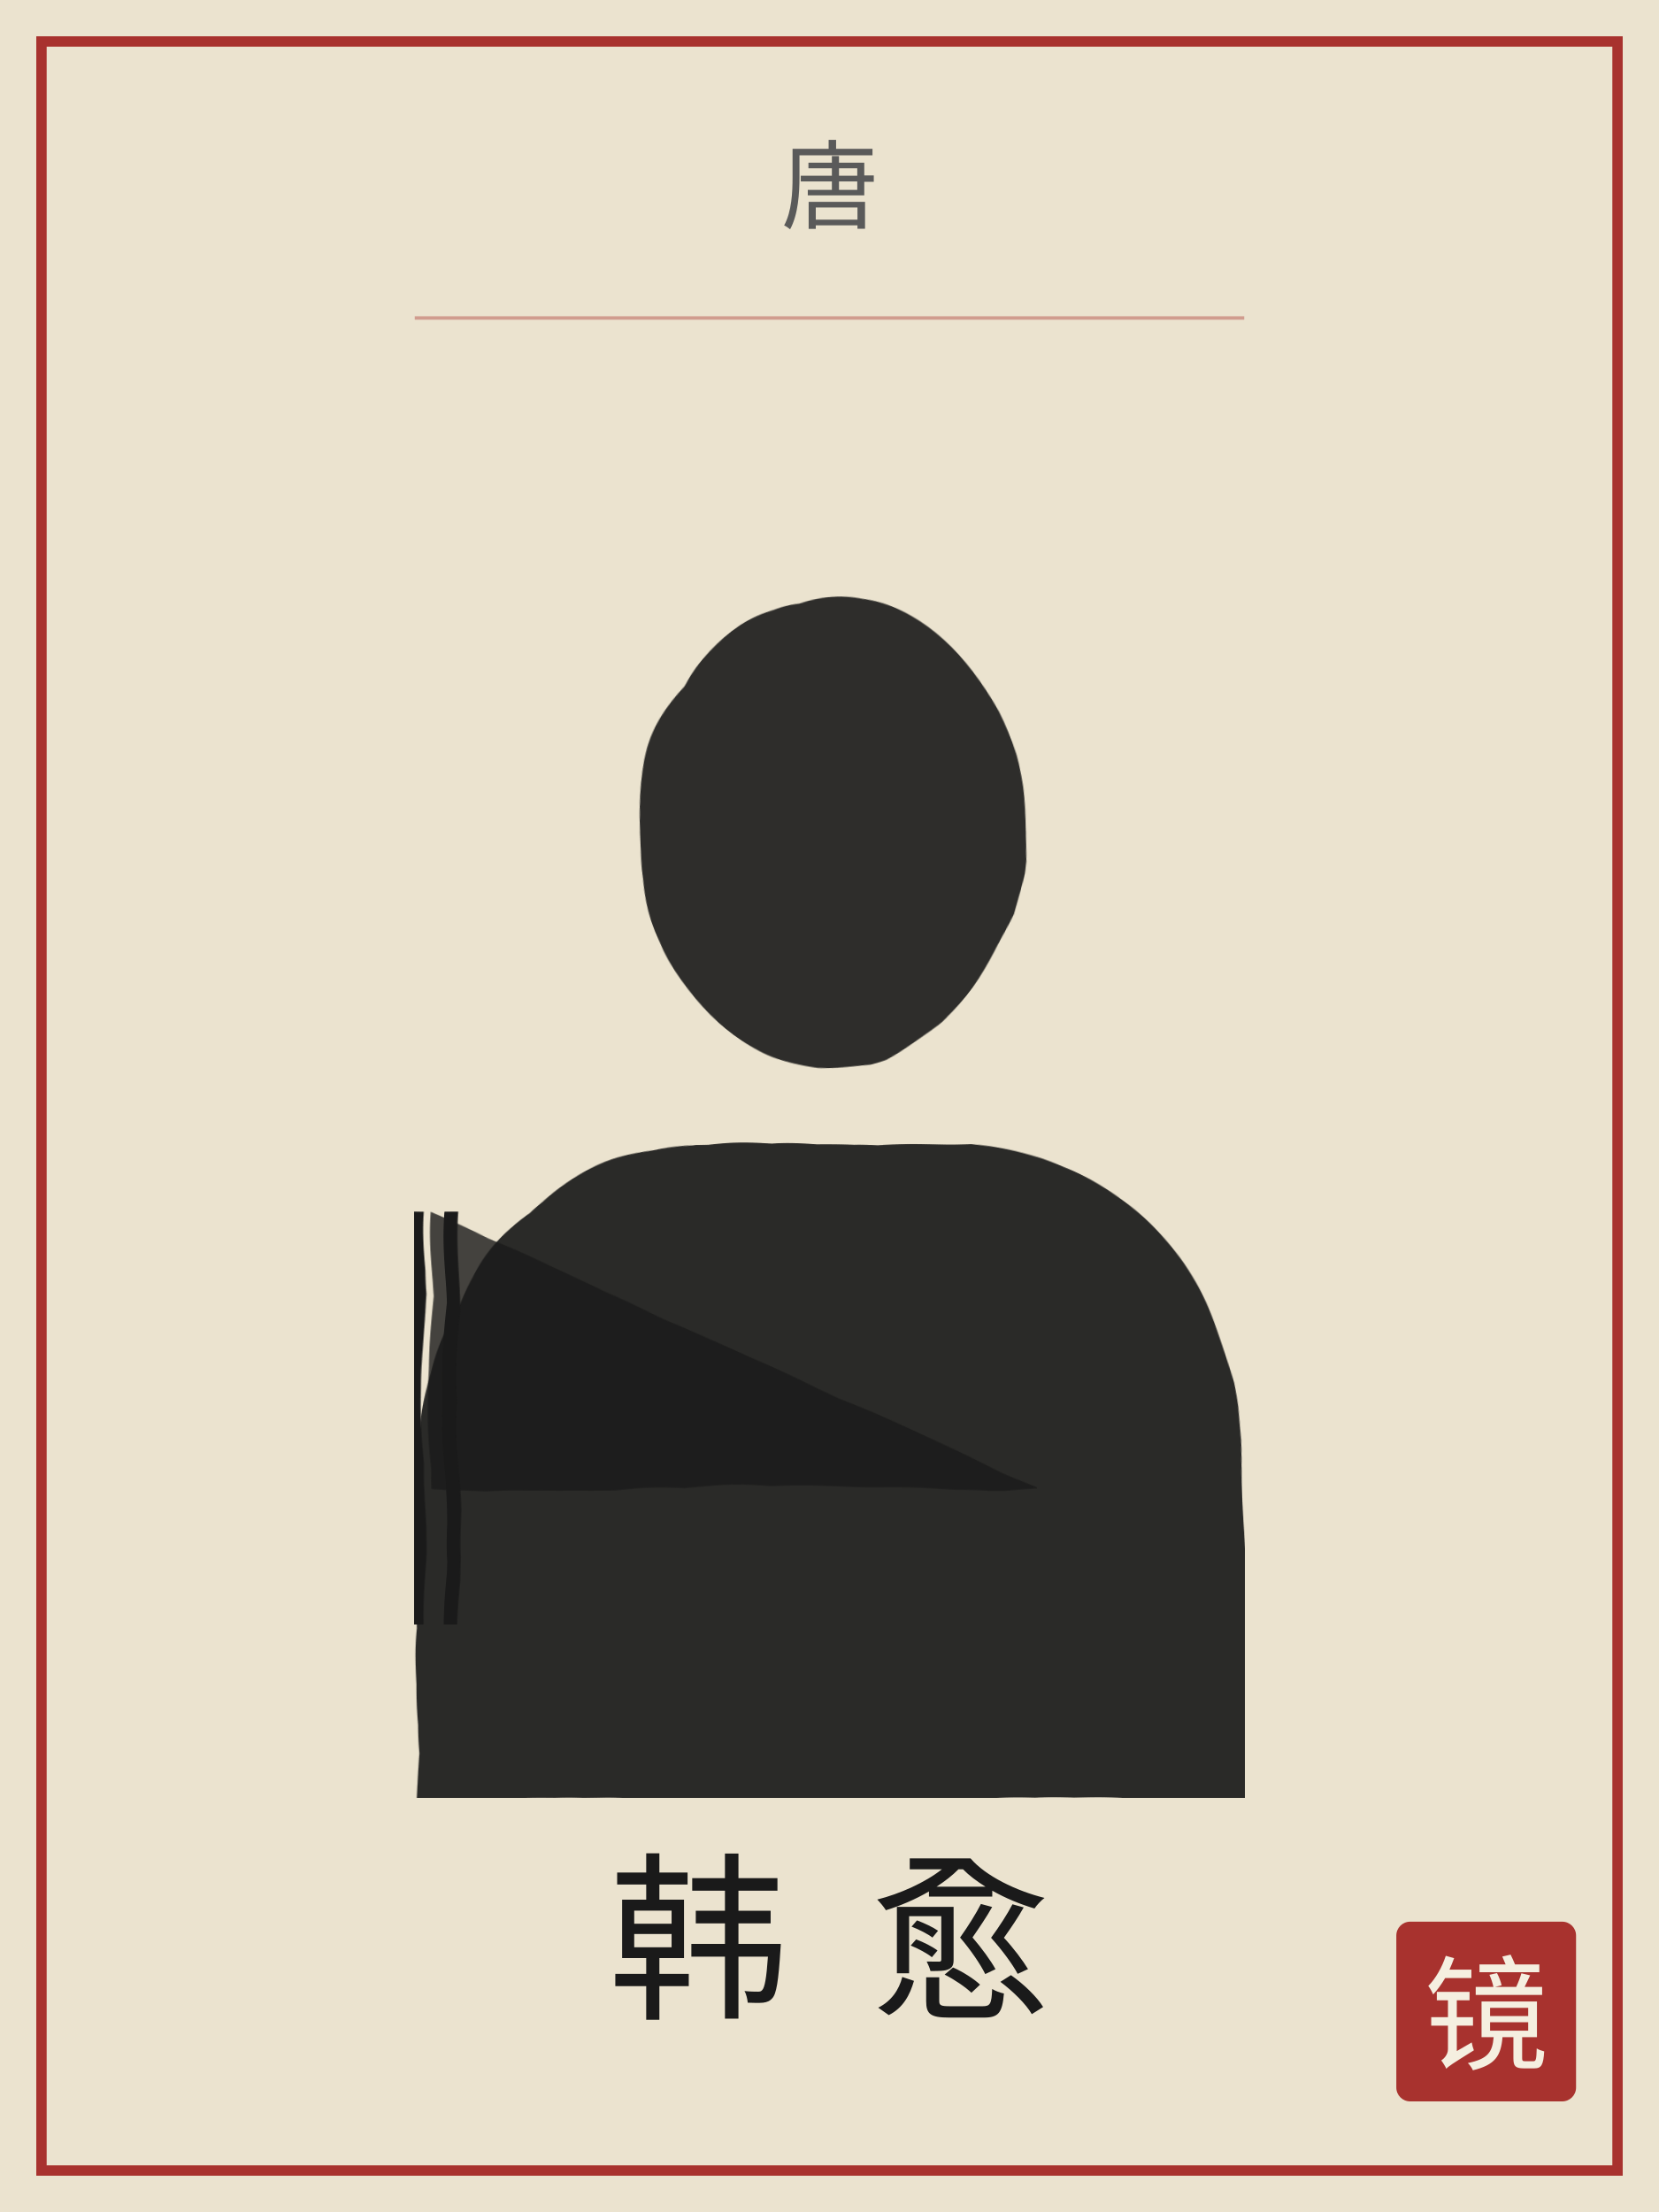
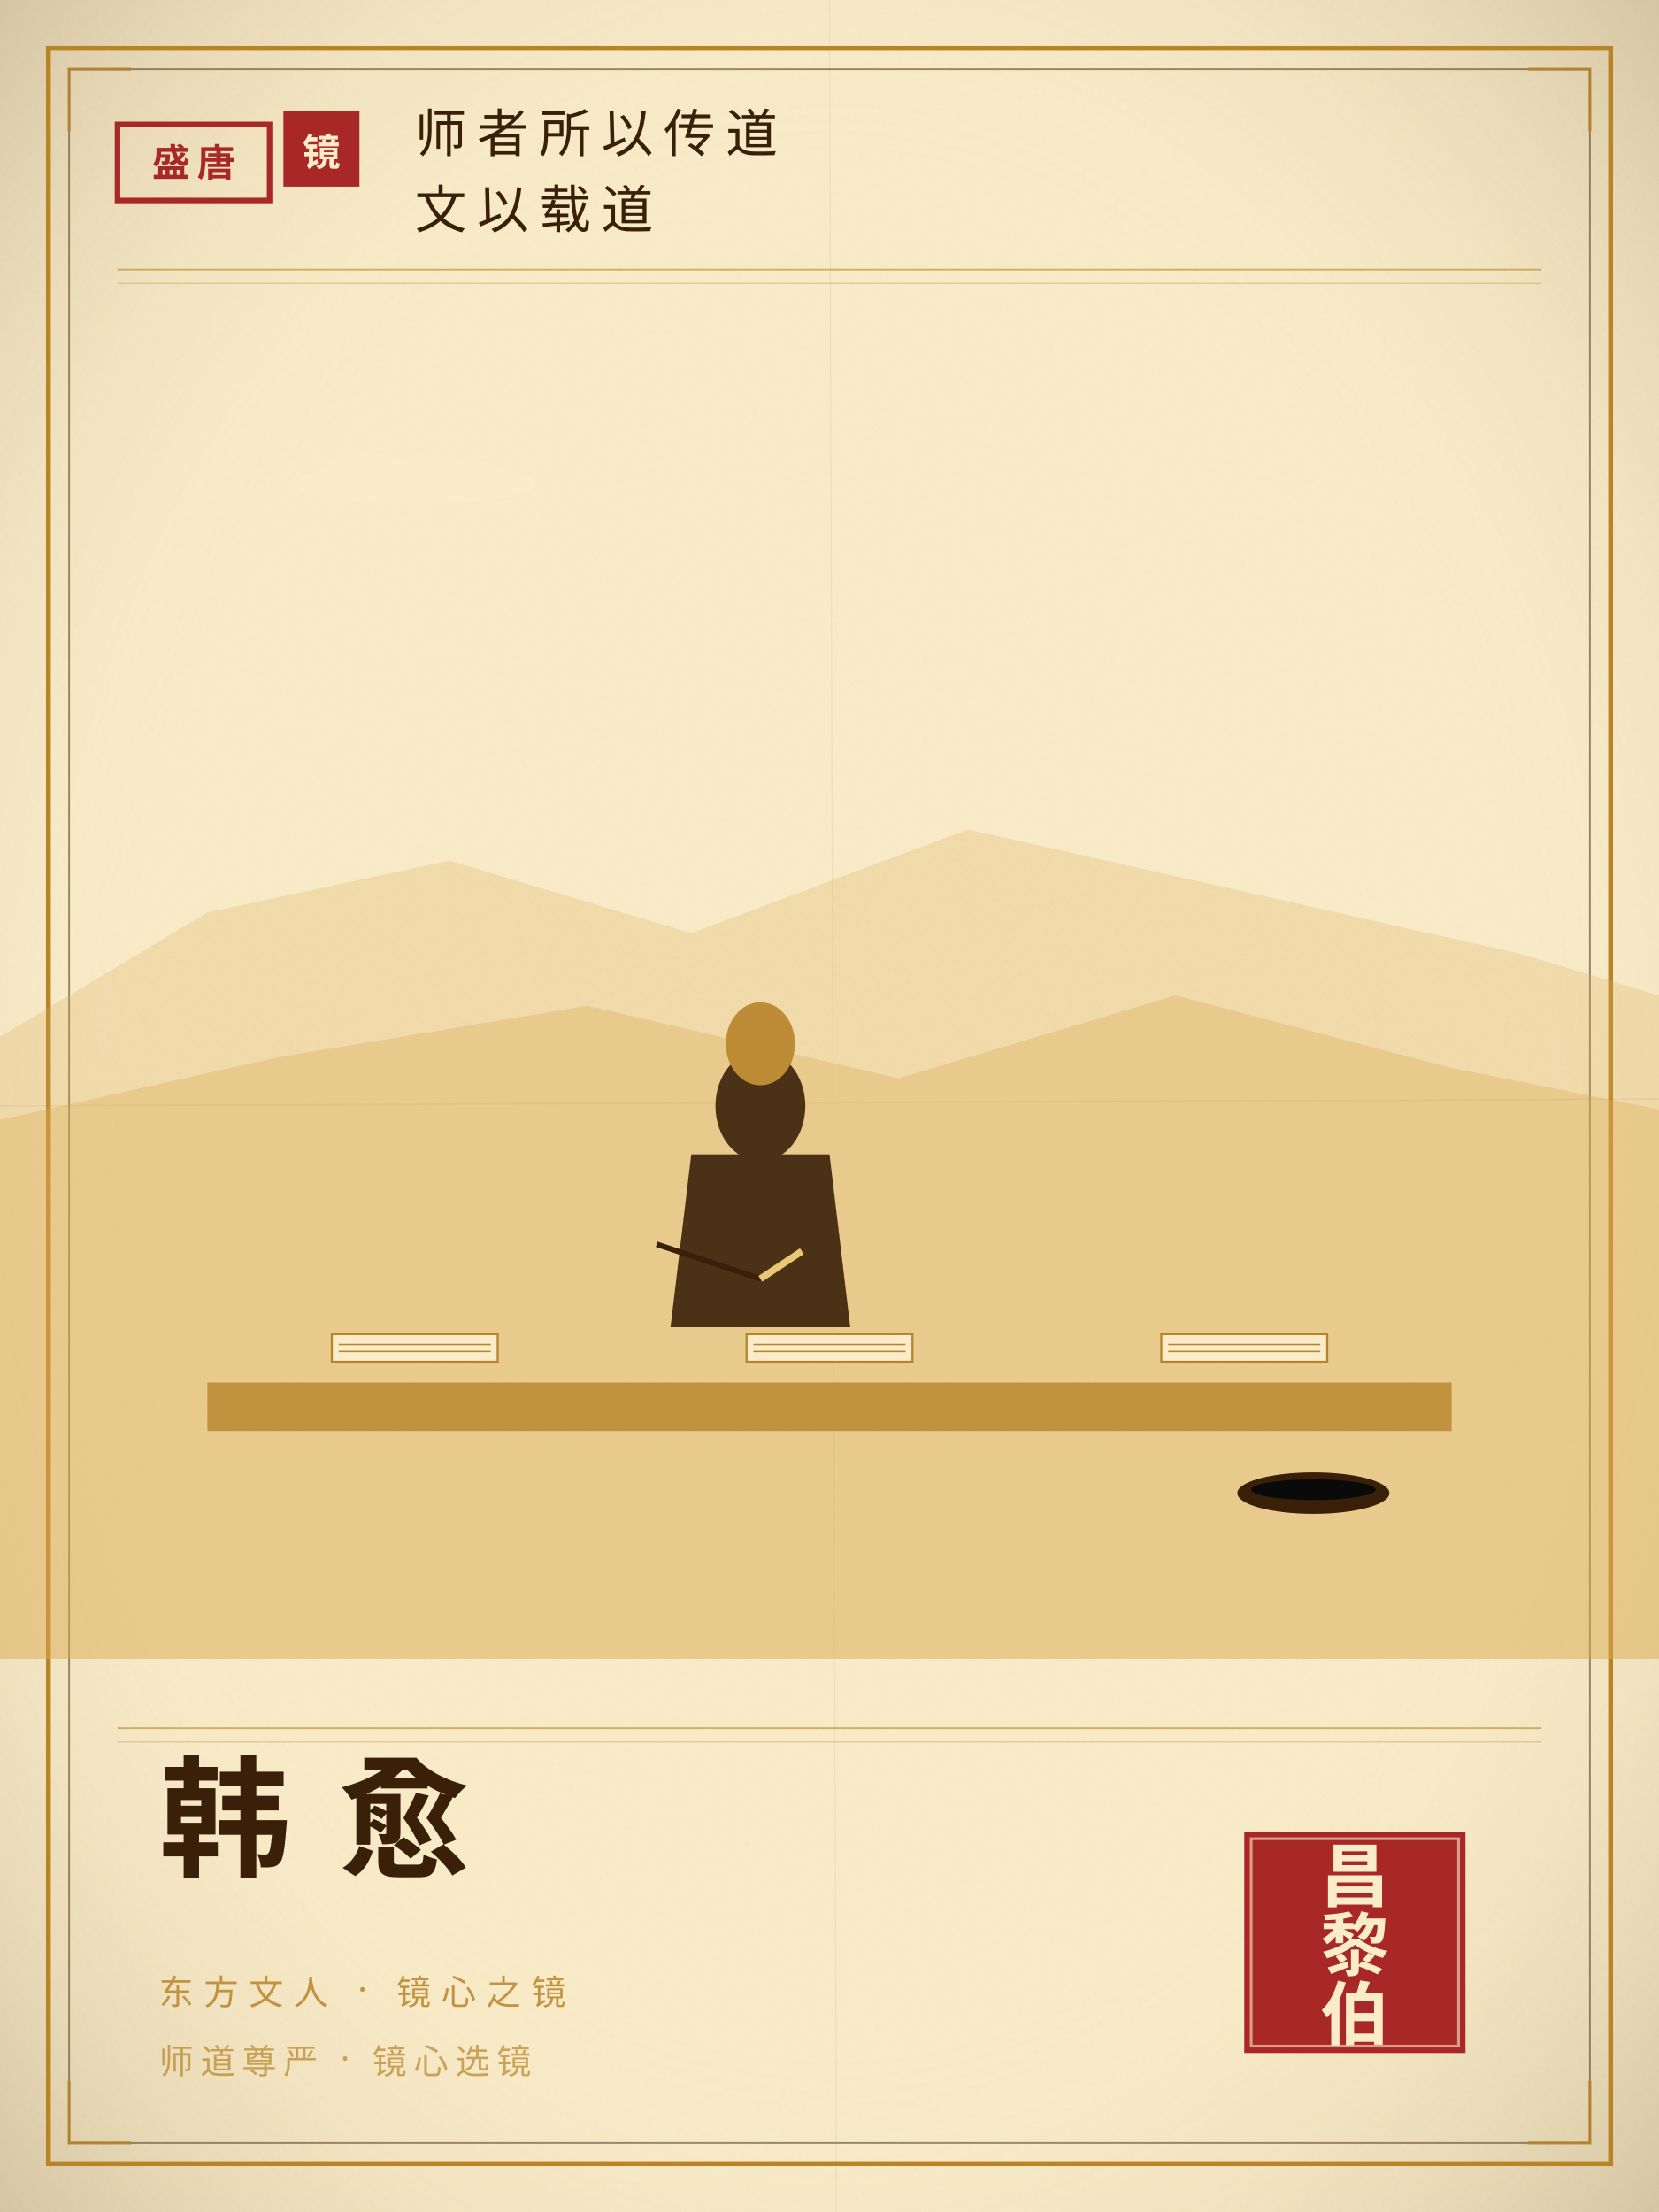
- <svg xmlns="http://www.w3.org/2000/svg" viewBox="0 0 240 320" width="240" height="320" role="img" aria-label="韩愈（唐）">
+ <svg xmlns="http://www.w3.org/2000/svg" viewBox="0 0 480 640" width="480" height="640" preserveAspectRatio="xMidYMid meet">
  <defs>
-     <filter id="rough" x="0" y="0" width="100%" height="100%">
-       <feTurbulence baseFrequency="0.04" numOctaves="2" seed="2" />
-       <feDisplacementMap in="SourceGraphic" scale="1.5" />
+     <filter id="ink-60" x="-10%" y="-10%" width="120%" height="120%">
+       <feTurbulence type="fractalNoise" baseFrequency="0.022" numOctaves="2" seed="60" result="noise" />
+       <feDisplacementMap in="SourceGraphic" in2="noise" scale="2.4" />
+     </filter>
+     <filter id="ink-strong-60" x="-10%" y="-10%" width="120%" height="120%">
+       <feTurbulence type="fractalNoise" baseFrequency="0.045" numOctaves="3" seed="67" result="noise" />
+       <feDisplacementMap in="SourceGraphic" in2="noise" scale="3.6" />
+     </filter>
+     <filter id="wash-60" x="-20%" y="-20%" width="140%" height="140%">
+       <feTurbulence type="fractalNoise" baseFrequency="0.018" numOctaves="2" seed="63" result="t" />
+       <feDisplacementMap in="SourceGraphic" in2="t" scale="6" />
+       <feGaussianBlur stdDeviation="0.6" />
+     </filter>
+     <filter id="haze-60">
+       <feGaussianBlur stdDeviation="2.4" />
+     </filter>
+     <filter id="paper-60" x="0%" y="0%" width="100%" height="100%">
+       <feTurbulence type="fractalNoise" baseFrequency="0.85" numOctaves="2" seed="71" result="grain" />
+       <feColorMatrix in="grain" type="matrix" values="0 0 0 0 0.45                 0 0 0 0 0.35                 0 0 0 0 0.20                 0 0 0 0.10 0" />
    </filter>
  </defs>
-   <style>
-     .ink { color: #1a1a1a; }
-     .cinnabar { color: #a8322e; }
-     .rice { color: #f5efe0; }
-     .faint { color: #5a5a5a; }
-     .face-bg { fill: #ebe3cf; }
-     .frame { fill: none; stroke: #a8322e; stroke-width: 1.5; }
-     text {
-       font-family: '霞鹜文楷','LXGW WenKai','STKaiti','KaiTi',serif;
-     }
-   </style>
-   <rect width="240" height="320" fill="#ebe3cf" />
-   <rect x="6" y="6" width="228" height="308" class="frame" />
-   <text x="120" y="32" text-anchor="middle" font-size="14" letter-spacing="6" class="ink" fill="#5a5a5a">唐</text>
-   <line x1="60" y1="46" x2="180" y2="46" stroke="#a8322e" stroke-width="0.5" opacity="0.4" />
-   <g class="ink" filter="url(#rough)">
-     <ellipse cx="120" cy="120" rx="28" ry="34" fill="#1a1a1a" opacity="0.9" />
-     <path d="M60 220 Q60 170 100 165 L140 165 Q180 170 180 220 L180 260 L60 260 Z" fill="#1a1a1a" opacity="0.92" />
+   <rect x="0" y="0" width="480" height="640" fill="#faecc8" />
+   <rect x="0" y="0" width="480" height="640" fill="#faecc8" filter="url(#paper-60)" opacity="0.55" />
+   <radialGradient id="vignette-60" cx="50%" cy="50%" r="70%">
+     <stop offset="60%" stop-color="#faecc8" stop-opacity="0" />
+     <stop offset="100%" stop-color="#3a2008" stop-opacity="0.18" />
+   </radialGradient>
+   <rect x="0" y="0" width="480" height="640" fill="url(#vignette-60)" />
+   <path d="M 0 320 L 480 318" stroke="#3a2008" stroke-width="0.4" opacity="0.08" />
+   <path d="M 240 0 L 242 640" stroke="#3a2008" stroke-width="0.3" opacity="0.06" />
+   <rect x="14" y="14" width="452" height="612" fill="none" stroke="#b8842a" stroke-width="1.4" />
+   <rect x="20" y="20" width="440" height="600" fill="none" stroke="#3a2008" stroke-width="0.5" opacity="0.5" />
+   <g stroke="#b8842a" stroke-width="0.9" fill="none" opacity="0.7">
+     <path d="M 20 38 L 20 20 L 38 20" />
+     <path d="M 442 20 L 460 20 L 460 38" />
+     <path d="M 460 602 L 460 620 L 442 620" />
+     <path d="M 38 620 L 20 620 L 20 602" />
  </g>
-   <g class="ink" filter="url(#rough)">
-     <path d="M60 175 L60 235 M65 175 L65 235" stroke="currentColor" stroke-width="2" />
-     <path d="M62 175 L150 215 L62 215 Z" fill="currentColor" opacity="0.8" />
+   <g>
+     <g transform="translate(34 36)">
+       <rect x="0" y="0" width="44" height="22" fill="none" stroke="#a82828" stroke-width="1.6" />
+       <text x="22" y="15" text-anchor="middle" font-family="STKaiti, KaiTi, serif" font-size="11" fill="#a82828" letter-spacing="2" font-weight="600">盛唐</text>
+     </g>
+     <g transform="translate(82 32)">
+       <rect x="0" y="0" width="22" height="22" fill="#a82828" />
+       <text x="11" y="16" text-anchor="middle" font-family="serif" font-size="11" fill="#faecc8" font-weight="700">镜</text>
+     </g>
+     <g transform="translate(120 44)">
+       <text font-family="STKaiti, KaiTi, serif" font-size="15" fill="#3a2008" letter-spacing="3" font-weight="500">
+         <tspan x="0" dy="0">师者所以传道</tspan>
+         <tspan x="0" dy="22">文以载道</tspan>
+       </text>
+     </g>
+     <line x1="34" y1="78" x2="446" y2="78" stroke="#b8842a" stroke-width="0.5" opacity="0.6" />
+     <line x1="34" y1="82" x2="446" y2="82" stroke="#b8842a" stroke-width="0.3" opacity="0.4" />
  </g>
-   <text x="120" y="290" text-anchor="middle" font-size="26" letter-spacing="12" class="ink" fill="#1a1a1a">韩愈</text>
-   <g transform="translate(202,278)">
-     <rect x="0" y="0" width="26" height="26" fill="#a8322e" rx="2" />
-     <text x="13" y="20" text-anchor="middle" font-size="18" fill="#f5efe0">镜</text>
+   <g>
+     <g filter="url(#haze-50)" opacity="0.7">
+       <path d="M 0 300 L 60 264 L 130 249 L 200 270 L 280 240 L 360 258 L 440 276 L 480 288 L 480 480 L 0 480 Z" fill="#d8a850" opacity="0.35" />
+       <path d="M 0 324 L 80 306 L 170 291 L 260 312 L 340 288 L 420 309 L 480 321 L 480 480 L 0 480 Z" fill="#d8a850" opacity="0.55" />
+     </g>
+     <g fill="#faecc8" opacity="0.85">
+       <ellipse cx="120" cy="140" rx="35" ry="6" />
+       <ellipse cx="106" cy="136" rx="12.6" ry="5" />
+       <ellipse cx="132.6" cy="137" rx="14" ry="4" />
+     </g>
+     <rect x="60" y="400" width="360" height="14" fill="#b8842a" opacity="0.8" />
+     <g>
+       <rect x="96" y="386" width="48" height="8" fill="#faecc8" stroke="#b8842a" stroke-width="0.6" />
+       <line x1="98" y1="389" x2="142" y2="389" stroke="#b8842a" stroke-width="0.4" />
+       <line x1="98" y1="391" x2="142" y2="391" stroke="#b8842a" stroke-width="0.4" />
+     </g>
+     <g>
+       <rect x="216" y="386" width="48" height="8" fill="#faecc8" stroke="#b8842a" stroke-width="0.6" />
+       <line x1="218" y1="389" x2="262" y2="389" stroke="#b8842a" stroke-width="0.4" />
+       <line x1="218" y1="391" x2="262" y2="391" stroke="#b8842a" stroke-width="0.4" />
+     </g>
+     <g>
+       <rect x="336" y="386" width="48" height="8" fill="#faecc8" stroke="#b8842a" stroke-width="0.6" />
+       <line x1="338" y1="389" x2="382" y2="389" stroke="#b8842a" stroke-width="0.4" />
+       <line x1="338" y1="391" x2="382" y2="391" stroke="#b8842a" stroke-width="0.4" />
+     </g>
+     <g>
+       <ellipse cx="380" cy="432" rx="22" ry="6" fill="#3a2008" />
+       <ellipse cx="380" cy="431" rx="18" ry="3" fill="#0a0a0a" />
+     </g>
+     <g transform="translate(220 320)" fill="#3a2008" opacity="0.9">
+       <ellipse cx="0" cy="0" rx="13" ry="16" />
+       <path d="M -20 14 L -26 64 L 26 64 L 20 14 Z" />
+       <ellipse cx="0" cy="-18" rx="10" ry="12" fill="#b8842a" />
+     </g>
+     <line x1="190" y1="360" x2="220" y2="370" stroke="#3a2008" stroke-width="1.6" />
+     <line x1="220" y1="370" x2="232" y2="362" stroke="#e8c878" stroke-width="2" />
+   </g>
+   <g>
+     <line x1="34" y1="500" x2="446" y2="500" stroke="#b8842a" stroke-width="0.5" opacity="0.6" />
+     <line x1="34" y1="504" x2="446" y2="504" stroke="#b8842a" stroke-width="0.3" opacity="0.4" />
+     <g transform="translate(46 540)">
+       <text font-family="STKaiti, KaiTi, serif" font-size="38" fill="#3a2008" letter-spacing="14" font-weight="700">韩愈</text>
+       <text x="0" y="40" font-family="STKaiti, KaiTi, serif" font-size="10" fill="#b8842a" letter-spacing="3" opacity="0.85">东方文人 · 镜心之镜</text>
+     </g>
+     <g transform="translate(360 530)">
+       <rect x="0" y="0" width="64" height="64" fill="#a82828" filter="url(#ink-27)" />
+       <rect x="2" y="2" width="60" height="60" fill="none" stroke="#faecc8" stroke-width="0.8" opacity="0.6" />
+       <text x="32" y="20" text-anchor="middle" font-family="serif" font-size="20" fill="#faecc8" font-weight="900">昌</text>
+       <text x="32" y="40" text-anchor="middle" font-family="serif" font-size="20" fill="#faecc8" font-weight="900">黎</text>
+       <text x="32" y="60" text-anchor="middle" font-family="serif" font-size="20" fill="#faecc8" font-weight="900">伯</text>
+     </g>
+   </g>
+   <g transform="translate(46 600)">
+     <text font-family="STKaiti, KaiTi, serif" font-size="10" fill="#b8842a" letter-spacing="2" opacity="0.7">师道尊严 · 镜心选镜</text>
  </g>
</svg>
